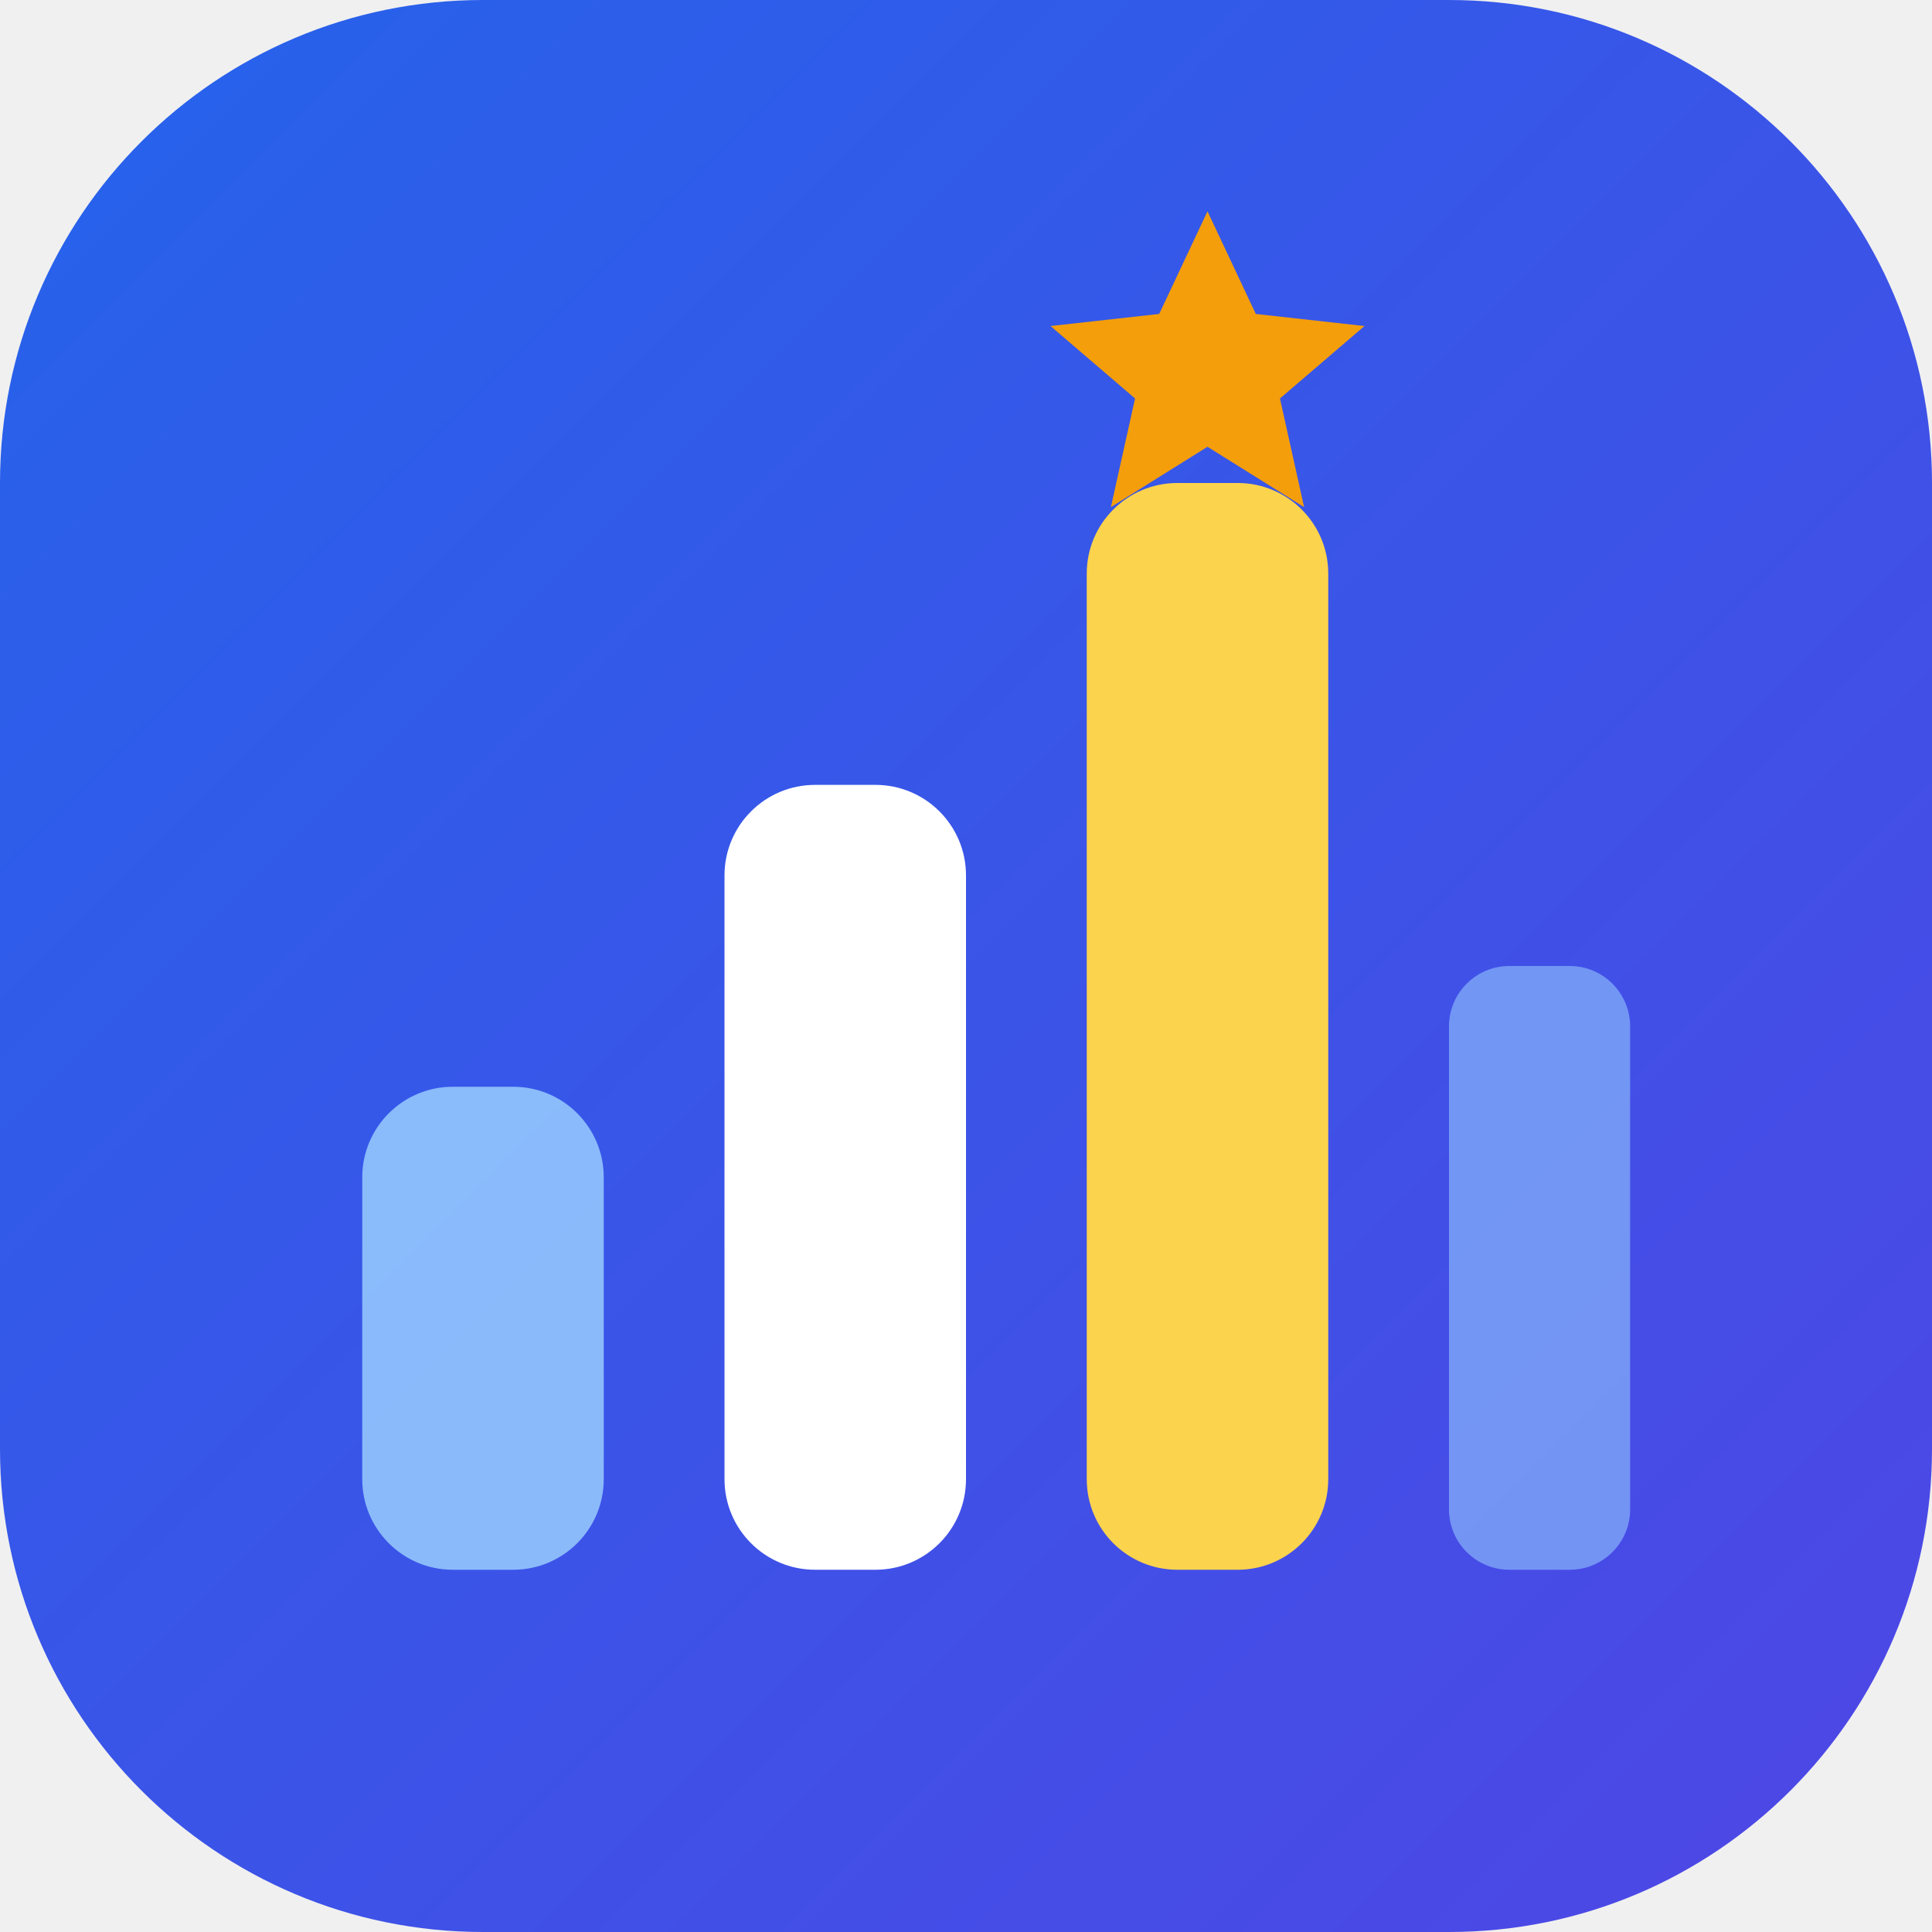
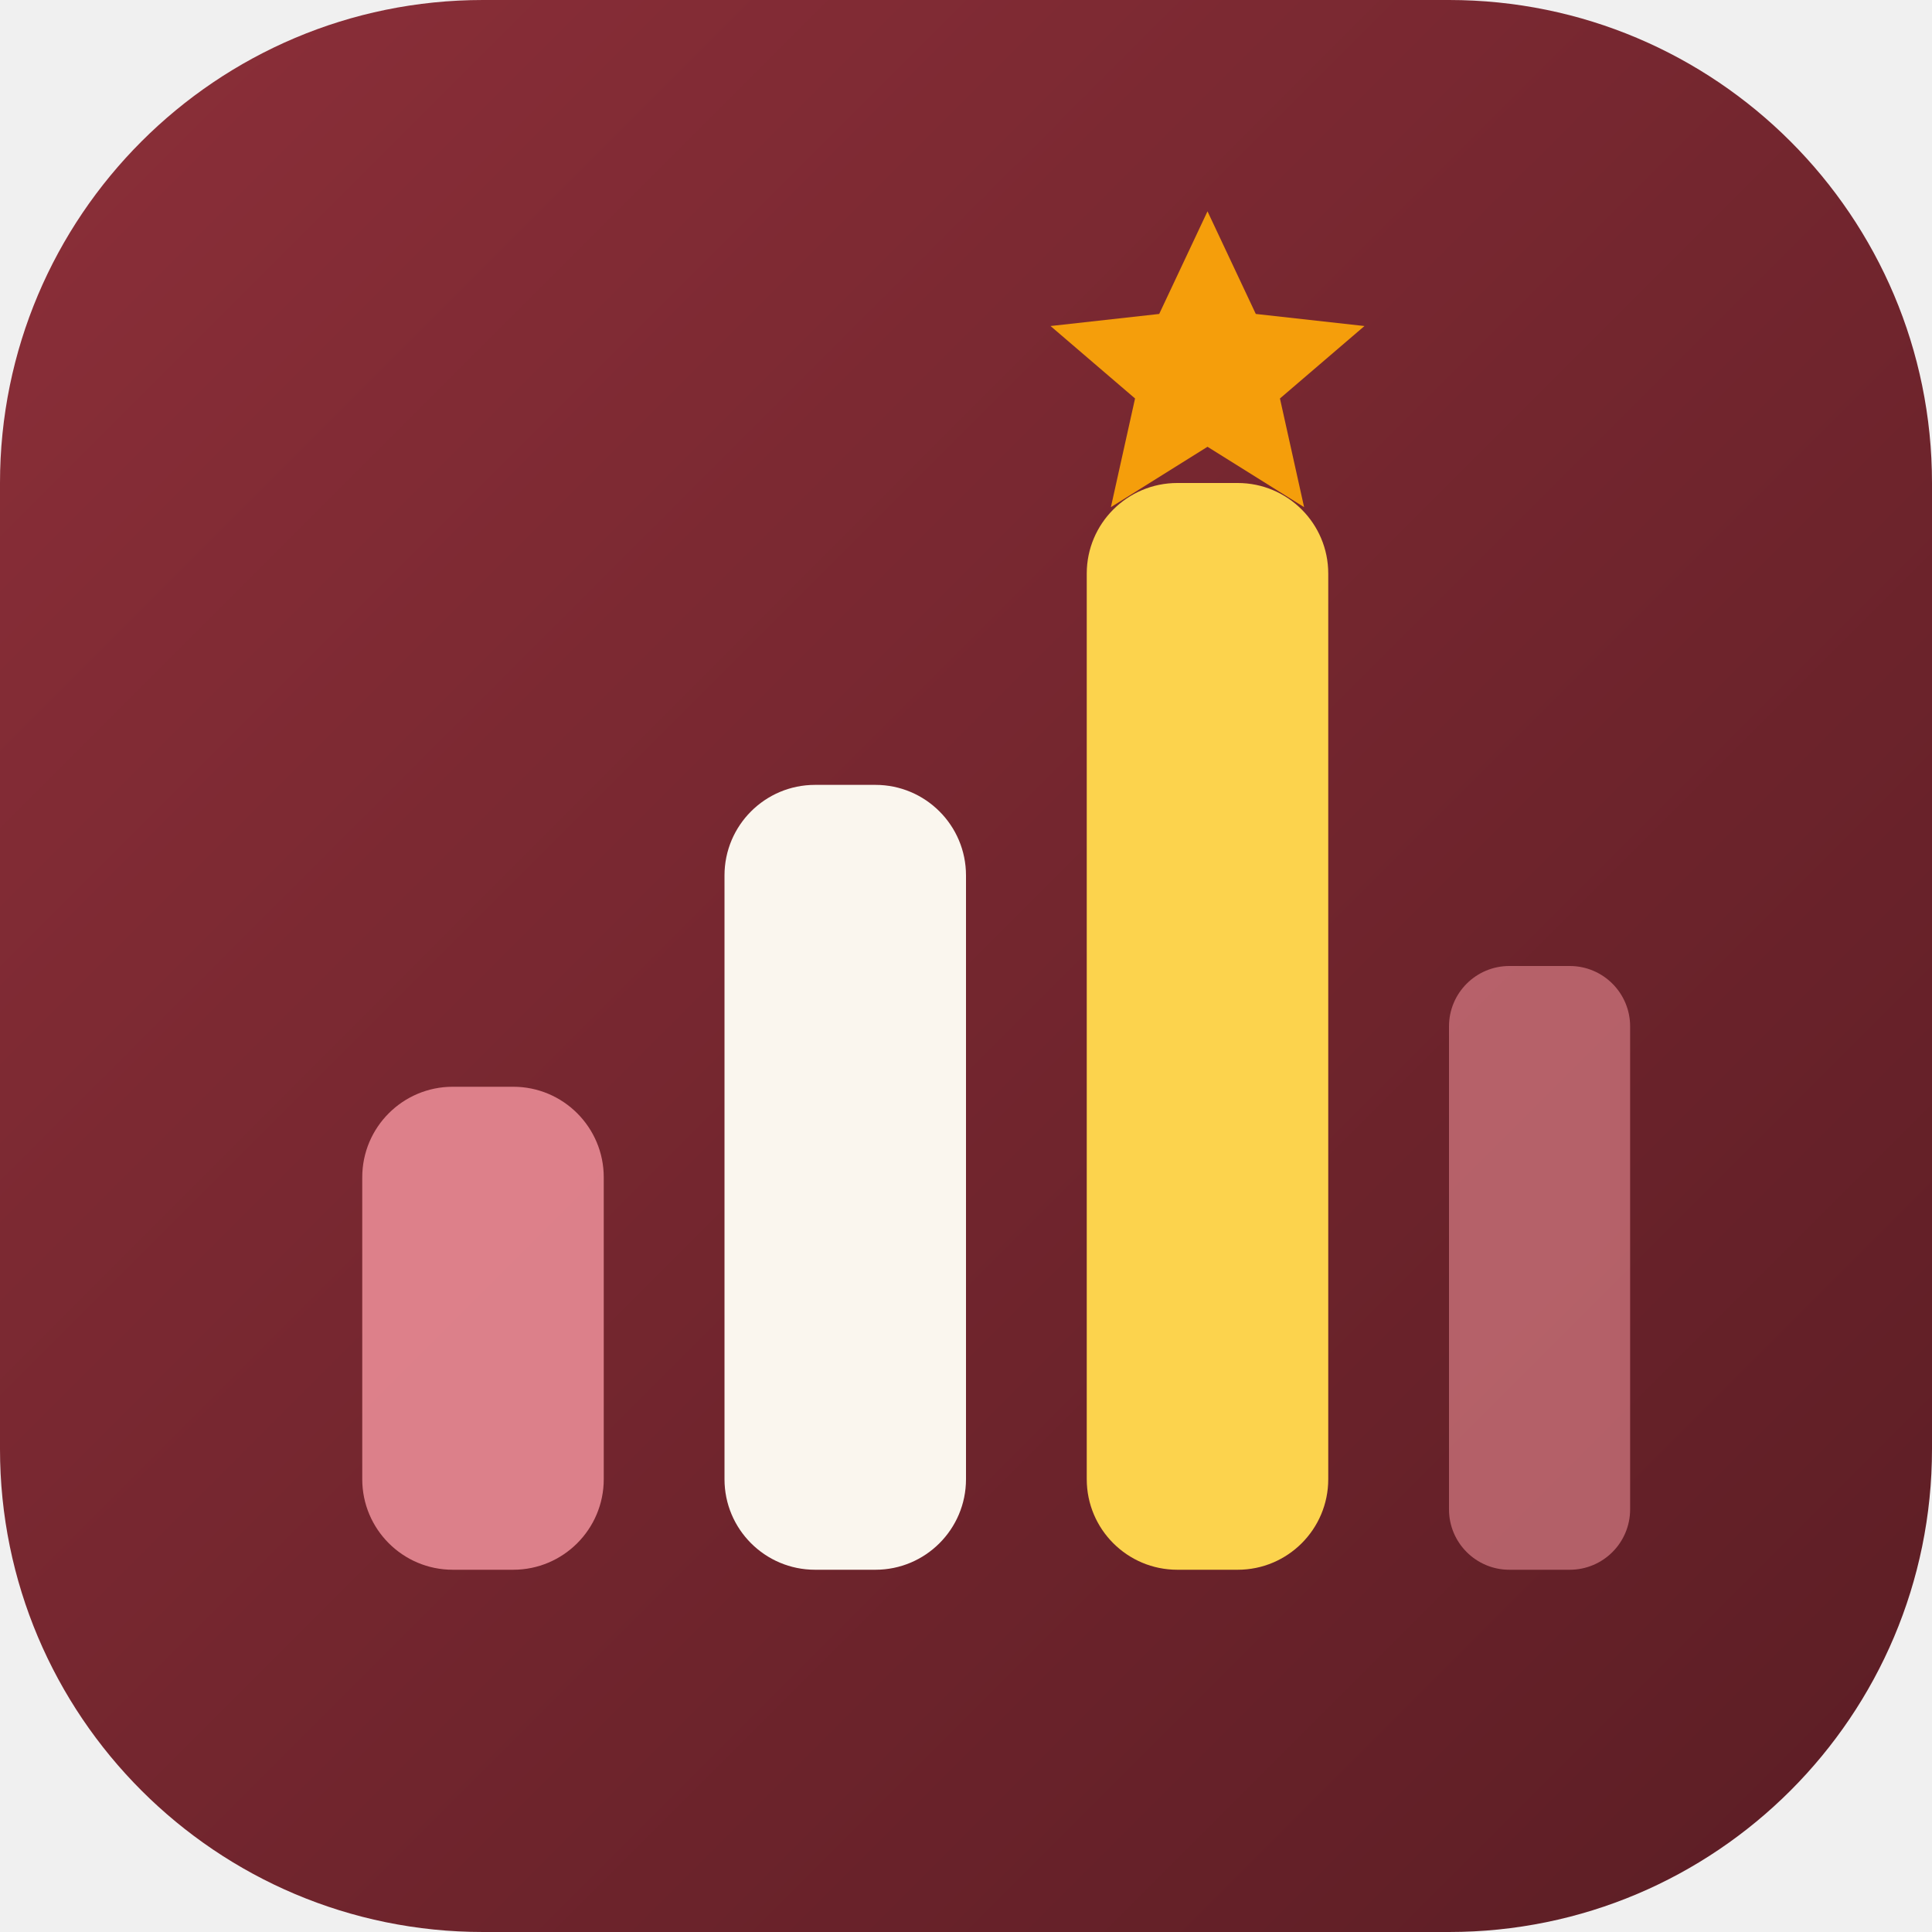
<svg xmlns="http://www.w3.org/2000/svg" viewBox="0 0 32 32" fill="none">
  <defs>
    <linearGradient id="bg" x1="0" y1="0" x2="32" y2="32" gradientUnits="userSpaceOnUse">
-       <stop offset="0%" stop-color="#2563EB" />
-       <stop offset="100%" stop-color="#4F46E5" />
+       <stop offset="0%" stop-color="#8C2F39" />
+       <stop offset="100%" stop-color="#5B1D24" />
    </linearGradient>
  </defs>
  <rect width="32" height="32" rx="8" fill="url(#bg)" />
-   <rect x="6" y="18" width="4" height="8" rx="1.5" fill="#93C5FD" opacity="0.9" />
-   <rect x="12" y="13" width="4" height="13" rx="1.5" fill="#FFFFFF" />
+   <rect x="6" y="18" width="4" height="8" rx="1.5" fill="#E88A93" opacity="0.9" />
+   <rect x="12" y="13" width="4" height="13" rx="1.5" fill="#FAF6EE" />
  <rect x="18" y="8" width="4" height="18" rx="1.5" fill="#FCD34D" />
  <path d="M20 3.5L20.8 5.2L22.6 5.4L21.2 6.6L21.6 8.4L20 7.4L18.4 8.4L18.8 6.6L17.4 5.4L19.2 5.2L20 3.5Z" fill="#F59E0B" />
-   <rect x="24" y="16" width="3" height="10" rx="1" fill="#93C5FD" opacity="0.6" />
+   <rect x="24" y="16" width="3" height="10" rx="1" fill="#E88A93" opacity="0.6" />
</svg>
